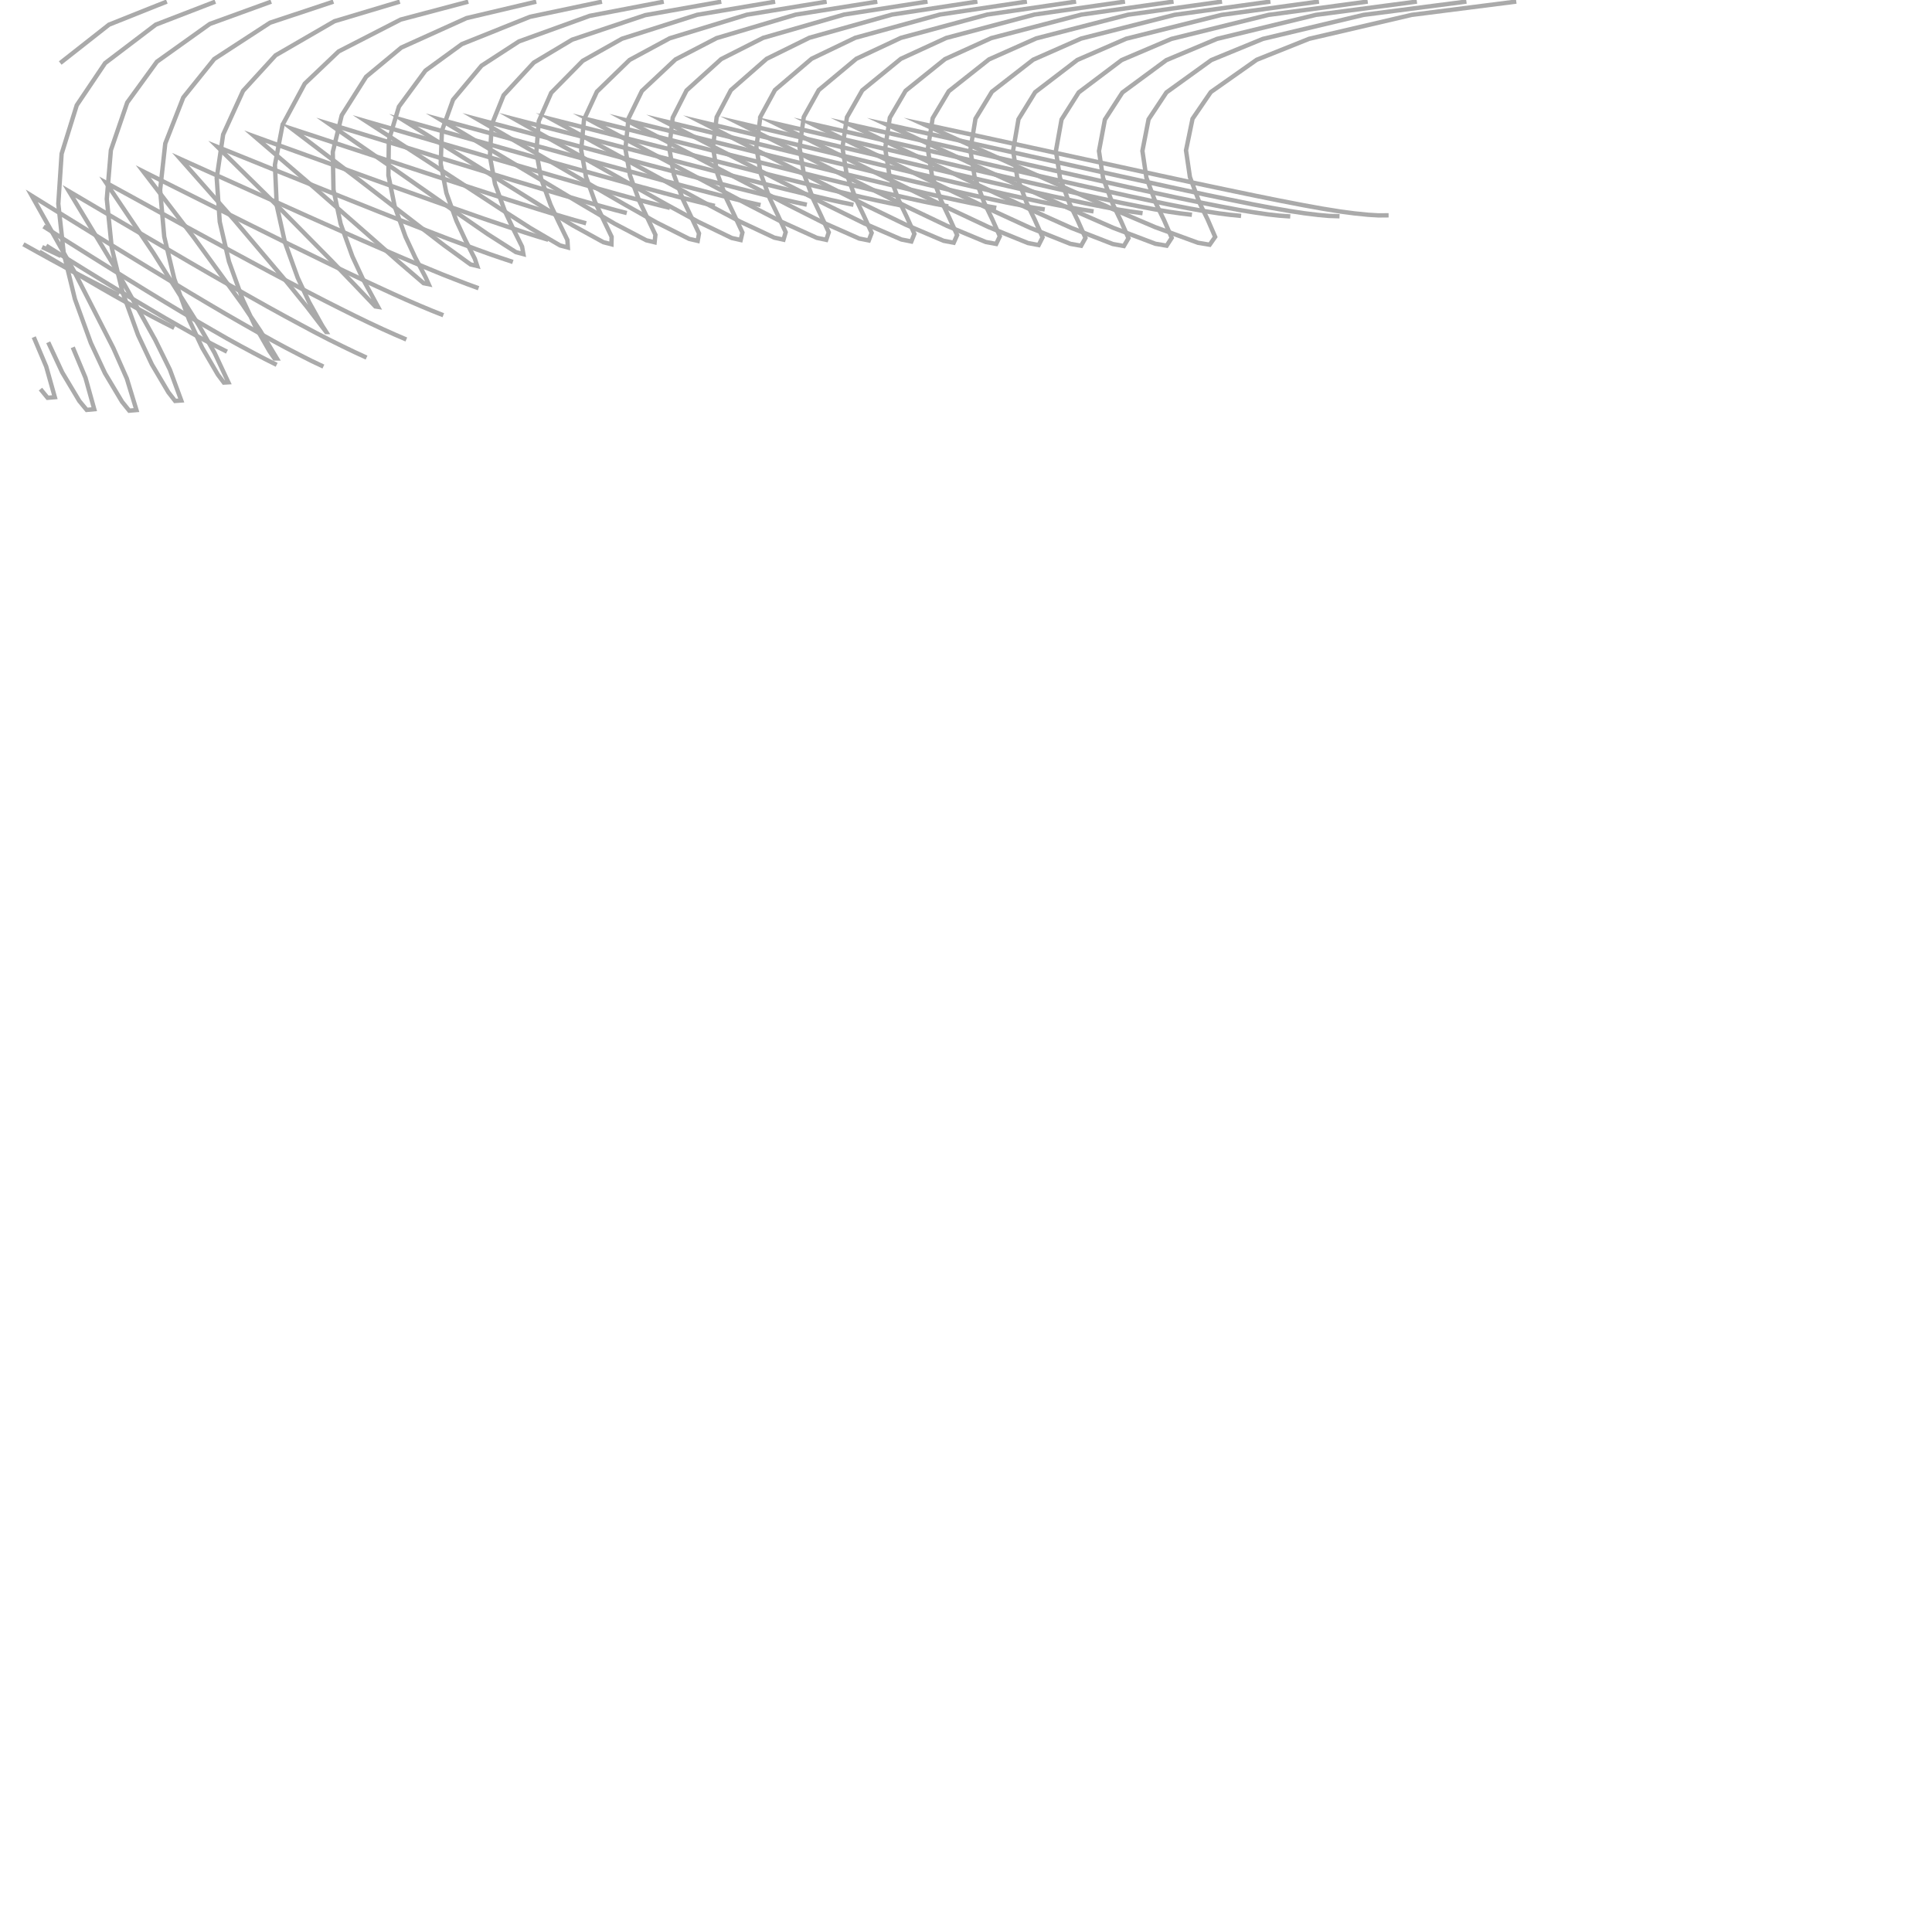
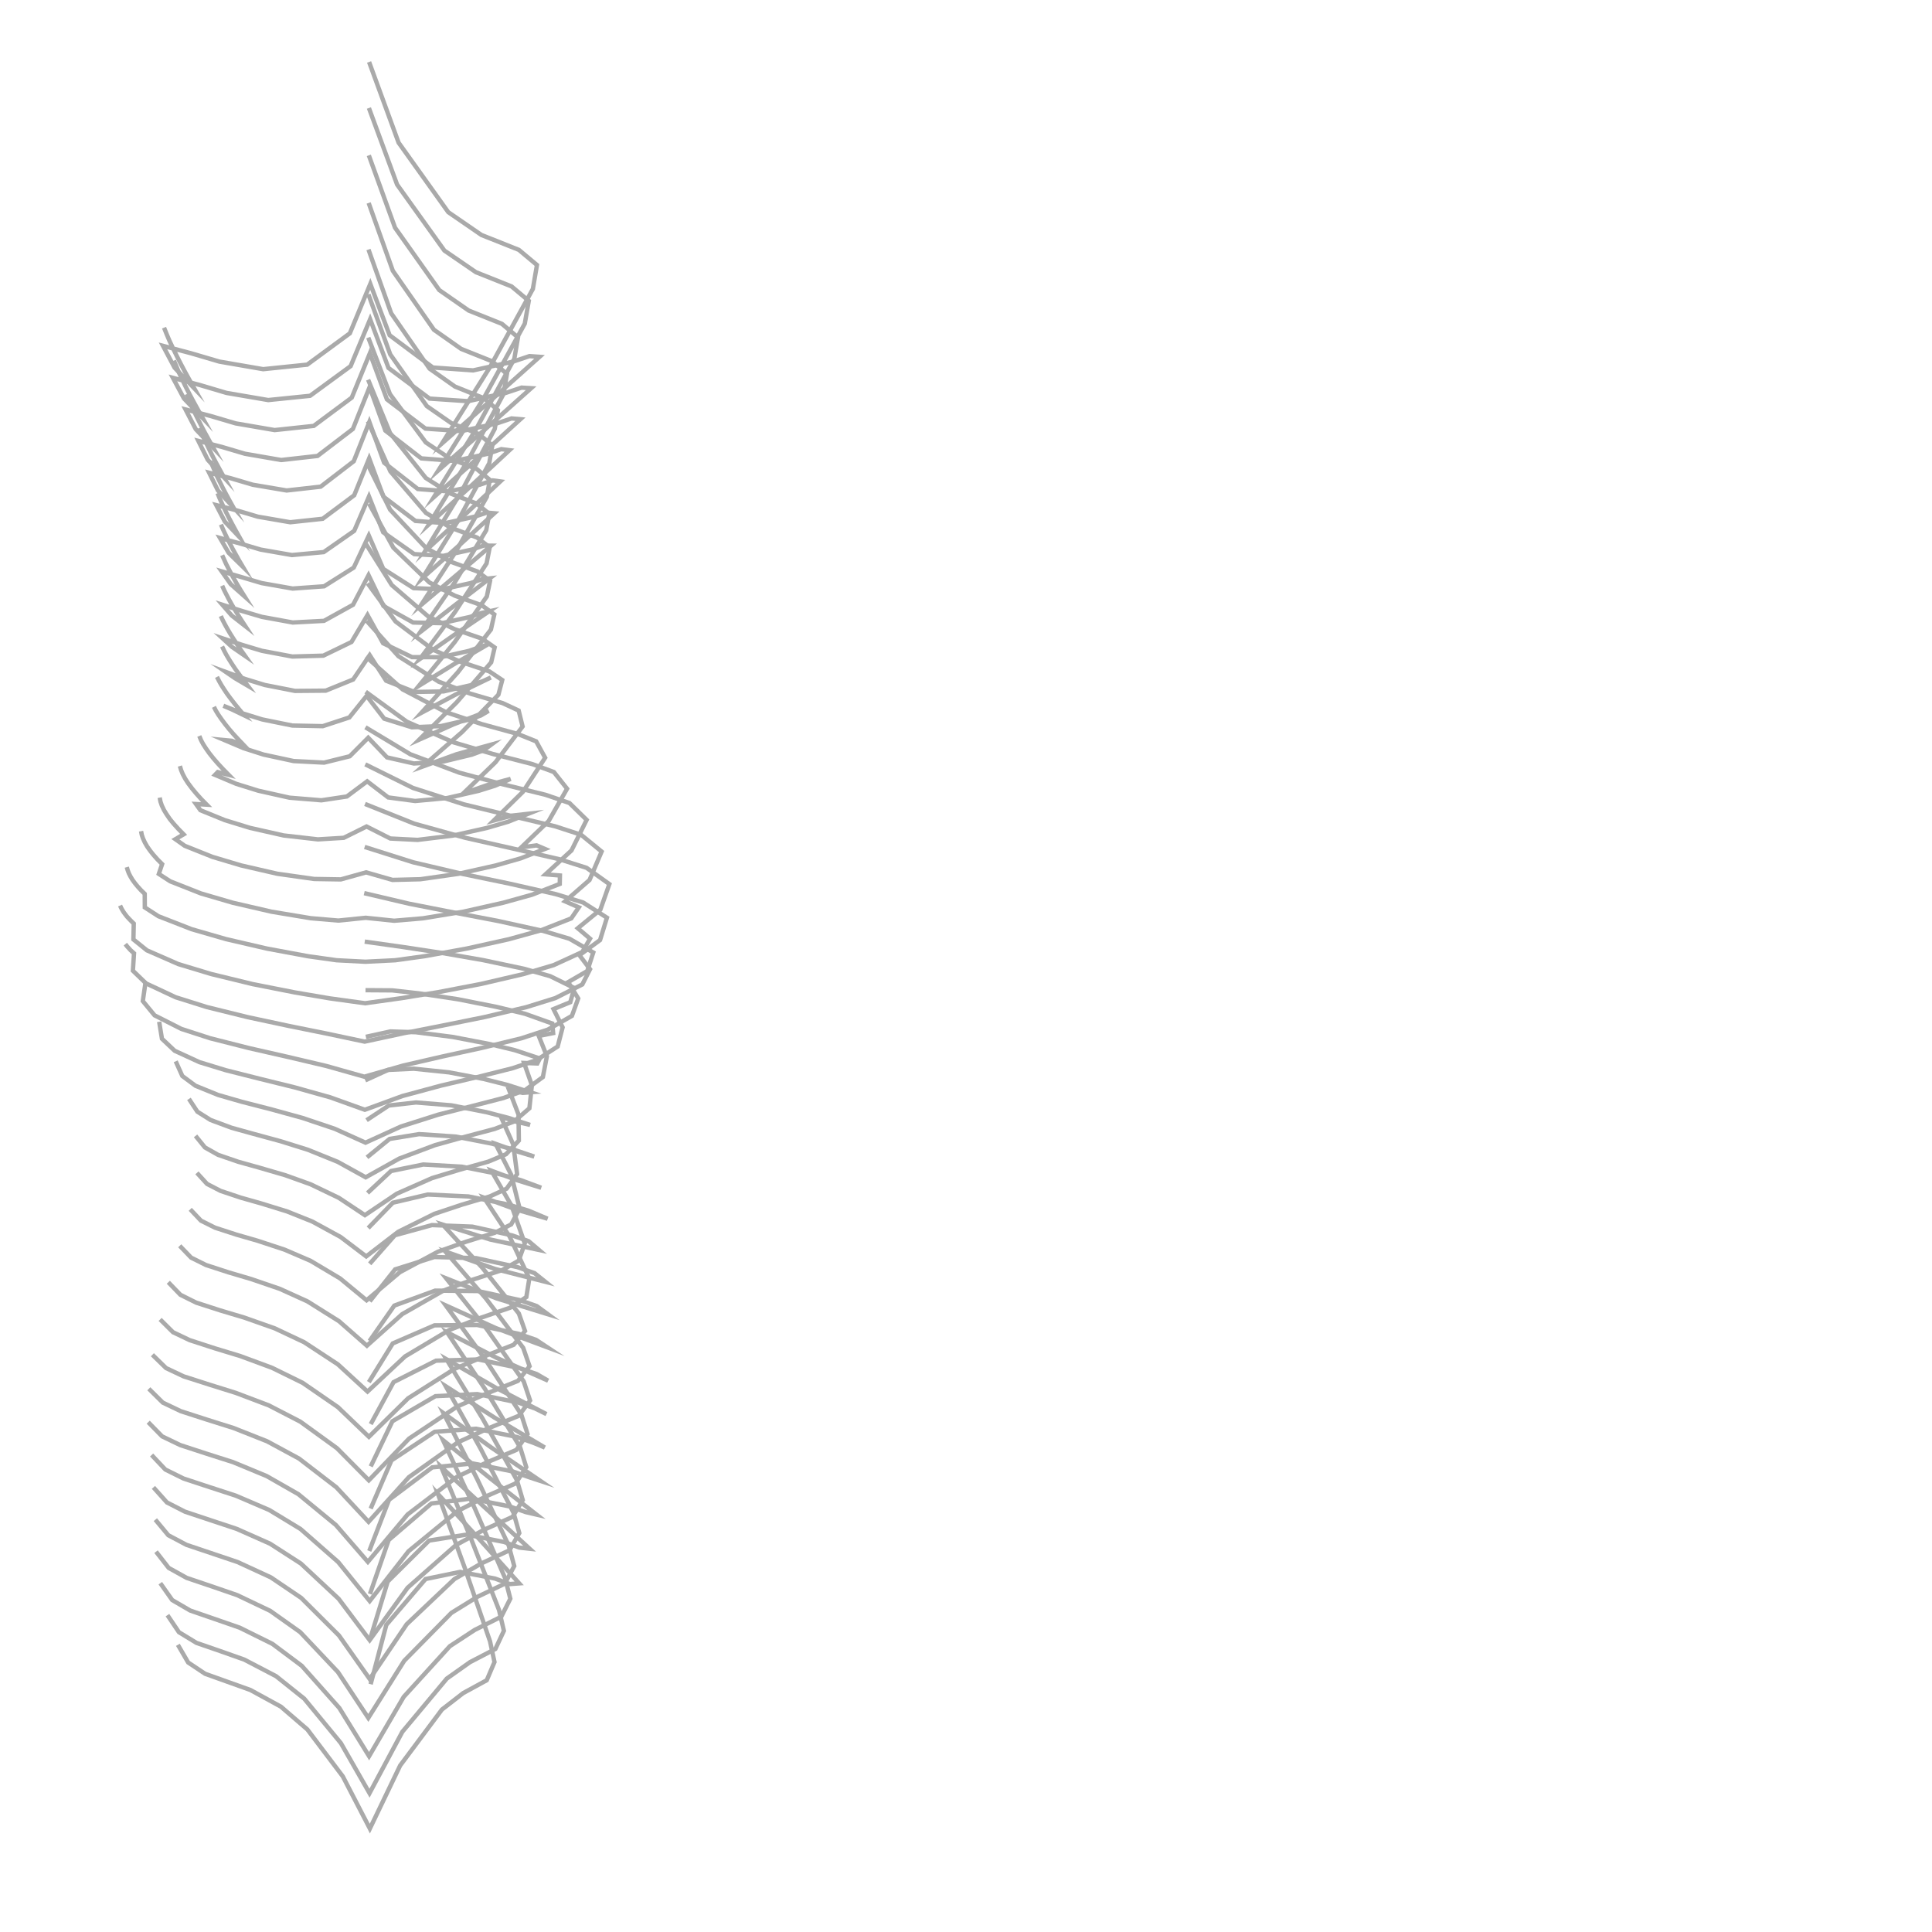
<svg xmlns="http://www.w3.org/2000/svg" id="Ebene_1" width="222" height="222" viewBox="0 0 222 222">
-   <polyline points="174.23 .18 162.21 1.71 150.42 4.46 144.4 6.87 139.13 10.58 137.03 13.65 136.28 17.28 136.73 20.34 137.81 23.25 138.77 25.23 139.63 27.22 139 28.12 137.67 27.9 132.71 26.09 127.86 24.02 116.98 19.17 106.11 14.27 112.31 15.61 118.51 16.96 123.7 18.09 128.88 19.21 133.16 20.14 137.43 21.06 140.89 21.79 144.35 22.51 147.08 23.06 149.82 23.59 151.93 23.97 154.05 24.31 155.64 24.52 157.23 24.68 158.4 24.75 159.56 24.74" fill="none" stroke="#aaa" stroke-miterlimit="10" stroke-width=".5" />
-   <polyline points="168.5 .18 156.68 1.71 145.11 4.47 139.19 6.9 134.03 10.62 131.98 13.71 131.27 17.34 131.73 20.42 132.81 23.34 133.77 25.32 134.64 27.33 134.06 28.23 132.76 28.01 127.92 26.18 123.17 24.09 112.5 19.21 101.84 14.29 107.73 15.59 113.6 16.89 118.57 17.99 123.53 19.09 127.66 20.01 131.78 20.91 135.16 21.65 138.53 22.37 141.24 22.93 143.96 23.48 146.08 23.88 148.21 24.25 149.85 24.5 151.48 24.7 152.7 24.81 153.92 24.85" fill="none" stroke="#aaa" stroke-miterlimit="10" stroke-width=".5" />
-   <polyline points="162.81 .18 151.2 1.71 139.83 4.47 134.02 6.91 128.97 10.63 126.96 13.74 126.28 17.36 126.75 20.45 127.83 23.37 128.79 25.36 129.67 27.37 129.14 28.27 127.87 28.04 123.13 26.2 118.48 24.11 108.03 19.22 97.57 14.28 103.16 15.53 108.75 16.79 113.5 17.87 118.24 18.94 122.23 19.84 126.21 20.73 129.5 21.47 132.8 22.19 135.47 22.76 138.15 23.31 140.28 23.73 142.41 24.13 144.07 24.4 145.73 24.64 147 24.78 148.26 24.87" fill="none" stroke="#aaa" stroke-miterlimit="10" stroke-width=".5" />
-   <polyline points="157.16 .18 145.76 1.71 134.6 4.47 128.89 6.9 123.95 10.62 121.98 13.73 121.33 17.35 121.8 20.43 122.88 23.36 123.84 25.34 124.73 27.34 124.23 28.24 123 28.02 118.35 26.17 113.81 24.08 103.56 19.18 93.3 14.24 98.62 15.45 103.94 16.67 108.49 17.71 113.03 18.76 116.88 19.64 120.72 20.52 123.93 21.25 127.14 21.96 129.77 22.54 132.4 23.1 134.53 23.54 136.65 23.95 138.33 24.25 140.01 24.51 141.31 24.68 142.61 24.81" fill="none" stroke="#aaa" stroke-miterlimit="10" stroke-width=".5" />
-   <polyline points="151.56 .18 140.36 1.71 129.4 4.45 123.79 6.89 118.95 10.59 117.03 13.7 116.41 17.3 116.88 20.37 117.96 23.29 118.91 25.27 119.8 27.27 119.35 28.16 118.13 27.93 113.59 26.09 109.15 24 99.09 19.1 89.04 14.17 94.1 15.34 99.16 16.52 103.52 17.54 107.88 18.55 111.59 19.42 115.3 20.28 118.41 21 121.53 21.71 124.12 22.29 126.7 22.85 128.81 23.3 130.92 23.72 132.61 24.04 134.3 24.33 135.63 24.52 136.96 24.68" fill="none" stroke="#aaa" stroke-miterlimit="10" stroke-width=".5" />
-   <polyline points="145.98 .18 134.98 1.7 124.23 4.43 118.72 6.86 113.98 10.54 112.09 13.64 111.5 17.22 111.98 20.28 113.05 23.19 114 25.16 114.89 27.15 114.47 28.03 113.28 27.81 108.83 25.96 104.49 23.89 94.63 19 84.77 14.09 89.59 15.22 94.41 16.36 98.58 17.34 102.76 18.33 106.33 19.17 109.91 20.01 112.94 20.72 115.97 21.42 118.5 22 121.03 22.57 123.12 23.02 125.21 23.46 126.9 23.79 128.6 24.1 129.94 24.31 131.29 24.5" fill="none" stroke="#aaa" stroke-miterlimit="10" stroke-width=".5" />
-   <polyline points="140.42 .18 129.62 1.69 119.07 4.41 113.65 6.82 109.02 10.48 107.17 13.58 106.61 17.13 107.09 20.18 108.15 23.07 109.09 25.04 109.98 27.01 109.59 27.89 108.43 27.67 104.08 25.82 99.83 23.76 90.16 18.89 80.5 13.99 85.1 15.09 89.69 16.18 93.7 17.14 97.7 18.1 101.14 18.93 104.59 19.75 107.53 20.45 110.47 21.14 112.95 21.71 115.43 22.28 117.49 22.74 119.55 23.18 121.24 23.52 122.93 23.84 124.29 24.08 125.66 24.29" fill="none" stroke="#aaa" stroke-miterlimit="10" stroke-width=".5" />
-   <polyline points="134.85 .18 124.25 1.68 113.9 4.38 108.59 6.79 104.06 10.43 102.25 13.52 101.71 17.05 102.19 20.07 103.25 22.95 104.19 24.91 105.07 26.87 104.72 27.75 103.58 27.52 99.33 25.68 95.17 23.63 85.7 18.78 76.23 13.9 80.62 14.96 85.01 16.02 88.84 16.95 92.68 17.88 96.01 18.69 99.33 19.49 102.19 20.18 105.04 20.86 107.46 21.43 109.88 22 111.92 22.46 113.95 22.9 115.63 23.26 117.31 23.59 118.68 23.85 120.05 24.07" fill="none" stroke="#aaa" stroke-miterlimit="10" stroke-width=".5" />
-   <polyline points="129.27 .18 118.87 1.67 108.73 4.36 103.51 6.76 99.08 10.38 97.32 13.47 96.8 16.97 97.28 19.99 98.34 22.86 99.27 24.81 100.16 26.76 99.83 27.63 98.73 27.41 94.57 25.57 90.51 23.52 81.23 18.68 71.96 13.82 76.16 14.85 80.35 15.87 84.03 16.78 87.72 17.69 90.93 18.48 94.13 19.26 96.9 19.94 99.67 20.61 102.04 21.18 104.4 21.74 106.4 22.21 108.4 22.66 110.06 23.02 111.73 23.37 113.1 23.63 114.48 23.88" fill="none" stroke="#aaa" stroke-miterlimit="10" stroke-width=".5" />
-   <polyline points="123.65 .18 113.46 1.67 103.52 4.35 98.4 6.75 94.08 10.35 92.36 13.44 91.87 16.93 92.36 19.94 93.41 22.8 94.33 24.75 95.23 26.69 94.94 27.56 93.86 27.33 89.81 25.49 85.84 23.44 76.77 18.61 67.69 13.76 71.71 14.75 75.72 15.76 79.26 16.64 82.8 17.53 85.9 18.3 88.99 19.07 91.68 19.74 94.37 20.41 96.68 20.97 98.99 21.53 100.95 22 102.91 22.45 104.57 22.82 106.22 23.18 107.59 23.46 108.96 23.71" fill="none" stroke="#aaa" stroke-miterlimit="10" stroke-width=".5" />
-   <polyline points="118 .18 108.01 1.67 98.28 4.34 93.26 6.75 89.05 10.34 87.37 13.43 86.91 16.92 87.4 19.92 88.45 22.79 89.38 24.73 90.28 26.68 90.03 27.54 88.98 27.31 85.03 25.46 81.17 23.41 72.3 18.57 63.42 13.71 67.27 14.69 71.12 15.67 74.52 16.54 77.92 17.4 80.92 18.17 83.91 18.93 86.52 19.59 89.12 20.25 91.38 20.81 93.63 21.37 95.56 21.83 97.49 22.29 99.12 22.67 100.75 23.03 102.12 23.32 103.49 23.6" fill="none" stroke="#aaa" stroke-miterlimit="10" stroke-width=".5" />
-   <polyline points="112.31 .18 102.52 1.67 93 4.34 88.09 6.76 83.98 10.36 82.35 13.46 81.92 16.94 82.43 19.95 83.47 22.82 84.4 24.77 85.31 26.72 85.11 27.58 84.09 27.35 80.24 25.49 76.48 23.44 67.82 18.57 59.15 13.7 62.85 14.66 66.54 15.61 69.82 16.47 73.09 17.32 75.99 18.08 78.88 18.83 81.41 19.48 83.94 20.14 86.14 20.7 88.34 21.26 90.23 21.73 92.13 22.19 93.74 22.57 95.35 22.95 96.71 23.25 98.07 23.53" fill="none" stroke="#aaa" stroke-miterlimit="10" stroke-width=".5" />
-   <polyline points="106.58 .18 97 1.67 87.69 4.35 82.87 6.79 78.89 10.39 77.3 13.52 76.9 17 77.42 20.03 78.47 22.91 79.4 24.87 80.32 26.82 80.17 27.68 79.19 27.45 75.45 25.57 71.8 23.51 63.34 18.61 54.88 13.71 58.44 14.65 61.98 15.6 65.15 16.44 68.31 17.28 71.11 18.03 73.91 18.78 76.37 19.43 78.83 20.08 80.97 20.64 83.12 21.2 84.98 21.68 86.83 22.14 88.42 22.54 90.01 22.92 91.36 23.23 92.71 23.52" fill="none" stroke="#aaa" stroke-miterlimit="10" stroke-width=".5" />
-   <polyline points="100.81 .19 91.43 1.68 82.34 4.38 77.62 6.83 73.76 10.45 72.22 13.61 71.86 17.11 72.39 20.15 73.44 23.05 74.38 25.02 75.31 26.98 75.22 27.84 74.26 27.61 70.64 25.71 67.1 23.63 58.86 18.69 50.61 13.75 54.03 14.68 57.44 15.61 60.5 16.45 63.55 17.28 66.26 18.03 68.97 18.77 71.36 19.42 73.75 20.07 75.84 20.64 77.94 21.2 79.76 21.68 81.58 22.15 83.15 22.55 84.71 22.94 86.05 23.26 87.39 23.56" fill="none" stroke="#aaa" stroke-miterlimit="10" stroke-width=".5" />
-   <polyline points="94.99 .19 85.82 1.69 76.95 4.4 72.34 6.89 68.59 10.53 67.11 13.73 66.78 17.24 67.33 20.31 68.39 23.24 69.33 25.23 70.28 27.21 70.26 28.07 69.33 27.83 65.82 25.9 62.39 23.8 54.37 18.81 46.34 13.81 49.64 14.74 52.93 15.66 55.88 16.49 58.83 17.33 61.46 18.07 64.08 18.81 66.41 19.46 68.73 20.11 70.78 20.68 72.83 21.25 74.61 21.73 76.4 22.21 77.94 22.62 79.49 23.01 80.81 23.34 82.14 23.66" fill="none" stroke="#aaa" stroke-miterlimit="10" stroke-width=".5" />
-   <polyline points="89.07 .19 80.11 1.7 71.47 4.45 66.96 6.99 63.34 10.66 61.91 13.92 61.63 17.47 62.19 20.58 63.27 23.55 64.23 25.58 65.2 27.58 65.25 28.44 64.35 28.2 60.97 26.22 57.66 24.1 49.88 19.01 42.07 13.94 45.26 14.86 48.44 15.79 51.3 16.63 54.16 17.46 56.71 18.21 59.26 18.95 61.53 19.61 63.8 20.27 65.8 20.85 67.8 21.42 69.55 21.91 71.3 22.4 72.83 22.82 74.35 23.22 75.66 23.56 76.98 23.89" fill="none" stroke="#aaa" stroke-miterlimit="10" stroke-width=".5" />
-   <polyline points="82.88 .19 74.14 1.74 65.74 4.56 61.34 7.19 57.87 10.94 56.51 14.31 56.29 17.95 56.88 21.14 57.99 24.2 58.97 26.29 59.99 28.34 60.14 29.2 59.28 28.97 56.05 26.91 52.89 24.73 45.36 19.47 37.81 14.23 40.91 15.18 44 16.13 46.79 16.98 49.58 17.84 52.08 18.61 54.57 19.37 56.79 20.05 59.01 20.73 60.98 21.32 62.94 21.91 64.67 22.42 66.4 22.93 67.9 23.36 69.41 23.78 70.71 24.14 72.02 24.48" fill="none" stroke="#aaa" stroke-miterlimit="10" stroke-width=".5" />
-   <polyline points="76.27 .19 67.76 1.82 59.63 4.76 55.33 7.55 52.06 11.46 50.78 15.03 50.64 18.82 51.29 22.17 52.45 25.39 53.47 27.58 54.56 29.73 54.84 30.57 54.06 30.38 51.02 28.18 48.03 25.88 40.81 20.32 33.54 14.8 36.59 15.8 39.63 16.81 42.38 17.71 45.13 18.62 47.59 19.43 50.05 20.24 52.24 20.95 54.44 21.67 56.38 22.3 58.33 22.93 60.04 23.47 61.75 24.01 63.25 24.47 64.75 24.92 66.05 25.3 67.35 25.66" fill="none" stroke="#aaa" stroke-miterlimit="10" stroke-width=".5" />
-   <polyline points="69.17 .19 60.9 1.93 53.07 5.07 48.89 8.11 45.84 12.25 44.68 16.11 44.63 20.15 45.36 23.75 46.6 27.21 47.7 29.57 48.9 31.86 49.26 32.66 48.67 32.54 45.86 30.13 43.08 27.67 36.21 21.65 29.27 15.69 32.3 16.79 35.33 17.88 38.07 18.87 40.8 19.86 43.25 20.75 45.71 21.63 47.9 22.41 50.08 23.19 52.03 23.88 53.97 24.56 55.68 25.16 57.39 25.74 58.89 26.24 60.39 26.74 61.69 27.15 63 27.55" fill="none" stroke="#aaa" stroke-miterlimit="10" stroke-width=".5" />
-   <polyline points="61.62 .19 53.61 2.08 46.11 5.47 42.07 8.82 39.27 13.24 38.24 17.46 38.32 21.81 39.14 25.71 40.49 29.46 41.68 32.02 43.02 34.49 43.44 35.26 43.12 35.21 40.59 32.56 38.04 29.91 31.57 23.35 25 16.88 28.05 18.11 31.09 19.34 33.84 20.44 36.59 21.55 39.06 22.54 41.52 23.52 43.72 24.4 45.92 25.27 47.88 26.04 49.83 26.8 51.55 27.46 53.28 28.1 54.78 28.66 56.3 29.21 57.61 29.66 58.93 30.1" fill="none" stroke="#aaa" stroke-miterlimit="10" stroke-width=".5" />
-   <polyline points="53.81 .19 46.04 2.25 38.91 5.91 35.02 9.61 32.47 14.34 31.59 18.94 31.8 23.62 32.74 27.85 34.21 31.92 35.51 34.7 37 37.38 37.49 38.15 37.48 38.15 35.26 35.25 32.95 32.4 26.92 25.28 20.73 18.27 23.81 19.66 26.88 21.04 29.65 22.29 32.43 23.53 34.91 24.65 37.4 25.76 39.62 26.74 41.84 27.72 43.82 28.58 45.79 29.43 47.53 30.17 49.27 30.89 50.8 31.52 52.33 32.12 53.65 32.63 54.99 33.12" fill="none" stroke="#aaa" stroke-miterlimit="10" stroke-width=".5" />
-   <polyline points="45.94 .19 38.43 2.44 31.66 6.36 27.93 10.44 25.64 15.46 24.9 20.45 25.25 25.49 26.31 30.05 27.9 34.45 29.31 37.46 30.96 40.35 31.54 41.19 31.82 41.19 29.92 38.03 27.86 34.97 22.26 27.27 16.46 19.7 19.55 21.25 22.63 22.79 25.41 24.18 28.19 25.57 30.69 26.81 33.19 28.05 35.43 29.14 37.66 30.23 39.65 31.19 41.63 32.13 43.39 32.95 45.15 33.76 46.69 34.45 48.24 35.12 49.58 35.68 50.94 36.22" fill="none" stroke="#aaa" stroke-miterlimit="10" stroke-width=".5" />
-   <polyline points="38.31 .19 31.03 2.61 24.62 6.78 21.06 11.2 18.99 16.49 18.4 21.83 18.87 27.19 20.03 32.05 21.73 36.75 23.24 39.97 25.03 43.04 25.72 43.96 26.24 43.93 24.66 40.55 22.8 37.3 17.63 29.07 12.19 21 15.26 22.68 18.33 24.37 21.1 25.89 23.88 27.4 26.37 28.75 28.87 30.1 31.1 31.3 33.34 32.48 35.33 33.53 37.32 34.56 39.08 35.45 40.85 36.33 42.4 37.08 43.96 37.81 45.32 38.42 46.69 39.01" fill="none" stroke="#aaa" stroke-miterlimit="10" stroke-width=".5" />
-   <polyline points="31.16 .19 24.11 2.75 18.03 7.09 14.62 11.78 12.74 17.26 12.27 22.87 12.84 28.47 14.08 33.57 15.86 38.49 17.45 41.87 19.35 45.08 20.12 46.07 20.83 46.02 19.52 42.47 17.84 39.06 13.04 30.44 7.92 21.98 10.94 23.76 13.96 25.54 16.7 27.15 19.44 28.75 21.9 30.19 24.37 31.62 26.58 32.88 28.8 34.14 30.77 35.25 32.75 36.34 34.51 37.29 36.27 38.23 37.82 39.03 39.38 39.8 40.75 40.46 42.12 41.09" fill="none" stroke="#aaa" stroke-miterlimit="10" stroke-width=".5" />
-   <polyline points="24.74 .19 17.9 2.83 12.08 7.25 8.82 12.09 7.08 17.67 6.7 23.42 7.33 29.15 8.61 34.37 10.44 39.41 12.06 42.88 14.02 46.16 14.85 47.19 15.68 47.12 14.57 43.49 13.02 39.99 8.51 31.16 3.65 22.5 6.59 24.32 9.52 26.13 12.19 27.78 14.85 29.41 17.26 30.88 19.67 32.34 21.83 33.65 24 34.94 25.94 36.08 27.89 37.2 29.62 38.18 31.35 39.15 32.89 39.98 34.43 40.78 35.79 41.47 37.16 42.12" fill="none" stroke="#aaa" stroke-miterlimit="10" stroke-width=".5" />
-   <polyline points="5.01 26.02 7.57 27.64 10.13 29.25 12.45 30.7 14.77 32.14 16.86 33.43 18.96 34.71 20.84 35.84 22.73 36.96 24.42 37.94 26.11 38.91 27.61 39.74 29.12 40.55 30.45 41.25 31.79 41.92" fill="none" stroke="#aaa" stroke-miterlimit="10" stroke-width=".5" />
-   <polyline points="5.54 39.33 7.15 42.79 9.11 46.07 9.96 47.1 10.83 47.02 9.82 43.4 8.36 39.91" fill="none" stroke="#aaa" stroke-miterlimit="10" stroke-width=".5" />
-   <polyline points="19.17 .18 12.53 2.83 6.92 7.24" fill="none" stroke="#aaa" stroke-miterlimit="10" stroke-width=".5" />
-   <polyline points="5.31 28.23 7.52 29.61 9.73 30.98 11.73 32.21 13.73 33.43 15.53 34.52 17.34 35.59 18.96 36.54 20.59 37.47 22.03 38.28 23.49 39.08 24.78 39.75 26.08 40.41" fill="none" stroke="#aaa" stroke-miterlimit="10" stroke-width=".5" />
-   <polyline points="4.65 44.71 5.47 45.71 6.3 45.64 5.31 42.12 3.88 38.74" fill="none" stroke="#aaa" stroke-miterlimit="10" stroke-width=".5" />
-   <polyline points="4.53 28.92 6.42 30.04 8.3 31.16 10.01 32.17 11.71 33.16 13.25 34.04 14.79 34.9 16.17 35.66 17.55 36.41 18.78 37.05 20.02 37.68" fill="none" stroke="#aaa" stroke-miterlimit="10" stroke-width=".5" />
-   <polyline points="2.69 28.07 4.27 28.95 5.86 29.83 7.3 30.61 8.73 31.39 10.03 32.07 11.32 32.74 12.48 33.33 13.64 33.9" fill="none" stroke="#aaa" stroke-miterlimit="10" stroke-width=".5" />
-   <polyline points="4.84 28.39 5.91 28.9 6.99 29.41" fill="none" stroke="#aaa" stroke-miterlimit="10" stroke-width=".5" />
+   <polyline points="20.44 189 21.62 191.03 23.57 192.33 26.17 193.26 28.77 194.19 32.28 196.11 35.32 198.73 39.39 204.12 42.5 210.12 45.98 202.87 50.78 196.44 53.22 194.55 55.93 193.07 56.82 190.98 56.31 188.61 53.39 180.12 50.32 171.67 55.01 176.79 59.66 181.94 58.59 182.02 56.89 181.39 52.88 180.62 48.9 181.44 44.39 186.71 42.59 193.53" fill="none" stroke="#aaa" stroke-miterlimit="10" stroke-width=".5" />
+   <polyline points="19.24 185.59 20.56 187.55 22.58 188.78 25.33 189.73 28.07 190.7 31.73 192.61 34.96 195.19 39.17 200.3 42.46 206.05 46.23 199 51.34 192.88 54.01 190.99 56.92 189.48 57.9 187.39 57.34 185 54.1 176.75 50.7 168.57 55.77 173.28 60.86 177.96 59.68 177.83 57.91 177.18 53.61 176.34 49.31 177.02 44.55 181.73 42.56 188.24" fill="none" stroke="#aaa" stroke-miterlimit="10" stroke-width=".5" />
+   <polyline points="18.42 181.92 19.79 183.86 21.85 185.06 24.69 186.04 27.54 187.03 31.3 188.89 34.67 191.41 38.99 196.26 42.41 201.8 46.39 194.98 51.69 189.16 54.55 187.29 57.6 185.77 58.64 183.7 58.03 181.32 54.57 173.35 50.9 165.48 56.24 169.8 61.65 174.04 60.41 173.75 58.57 173.1 54.09 172.2 49.57 172.76 44.66 176.96 42.51 183.16" fill="none" stroke="#aaa" stroke-miterlimit="10" stroke-width=".5" />
+   <polyline points="17.93 178.3 19.38 180.16 21.45 181.31 24.35 182.29 27.25 183.29 31.05 185.1 34.49 187.54 38.83 192.13 42.32 197.4 46.45 190.83 51.87 185.33 54.85 183.49 58 181.98 59.09 179.95 58.45 177.58 54.82 169.93 50.96 162.38 56.48 166.35 62.1 170.17 60.82 169.75 58.95 169.09 54.33 168.16 49.67 168.61 44.7 172.34 42.43 178.22" fill="none" stroke="#aaa" stroke-miterlimit="10" stroke-width=".5" />
+   <polyline points="17.85 174.62 19.34 176.41 21.42 177.51 24.36 178.5 27.3 179.49 31.12 181.25 34.61 183.61 38.95 187.93 42.48 192.93 46.73 186.64 52.22 181.44 55.31 179.65 58.54 178.14 59.67 176.16 59.01 173.83 55.24 166.49 51.22 159.29 56.85 162.91 62.6 166.33 61.3 165.79 59.4 165.12 54.71 164.17 49.95 164.52 44.98 167.81 42.59 173.35" fill="none" stroke="#aaa" stroke-miterlimit="10" stroke-width=".5" />
+   <polyline points="17.63 170.91 19.18 172.64 21.25 173.7 24.22 174.69 27.2 175.68 31.03 177.38 34.57 179.66 38.91 183.71 42.48 188.46 46.84 182.44 52.39 177.54 55.58 175.8 58.89 174.3 60.07 172.37 59.39 170.07 55.48 163.05 51.3 156.19 56.98 159.47 62.79 162.49 61.48 161.84 59.57 161.17 54.84 160.19 50.03 160.43 45.09 163.31 42.6 168.5" fill="none" stroke="#aaa" stroke-miterlimit="10" stroke-width=".5" />
+   <polyline points="17.42 167.19 19 168.86 21.08 169.89 24.08 170.88 27.09 171.86 30.94 173.51 34.53 175.69 38.86 179.49 42.48 183.97 46.95 178.24 52.55 173.65 55.85 171.94 59.24 170.46 60.47 168.58 59.77 166.31 55.73 159.61 51.37 153.09 57.1 156.04 62.98 158.65 61.67 157.89 59.72 157.21 54.96 156.21 50.1 156.35 45.22 158.82 42.6 163.64" fill="none" stroke="#aaa" stroke-miterlimit="10" stroke-width=".5" />
+   <polyline points="17.03 163.42 18.63 165.05 20.71 166.05 23.74 167.04 26.78 168.01 30.64 169.61 34.28 171.69 38.6 175.24 42.27 179.47 46.84 174.02 52.48 169.72 55.87 168.07 59.34 166.6 60.62 164.78 59.9 162.54 55.73 156.16 51.22 150 56.98 152.61 62.9 154.82 61.6 153.96 59.62 153.27 54.83 152.25 49.93 152.29 45.13 154.37 42.38 158.82" fill="none" stroke="#aaa" stroke-miterlimit="10" stroke-width=".5" />
+   <polyline points="17.1 159.58 18.71 161.17 20.76 162.15 23.79 163.13 26.84 164.09 30.7 165.62 34.36 167.6 38.65 170.9 42.35 174.87 46.99 169.73 52.62 165.73 56.08 164.14 59.6 162.69 60.91 160.93 60.18 158.74 55.91 152.69 51.28 146.9 57.05 149.19 62.96 151.02 61.68 150.08 59.69 149.38 54.9 148.35 50.01 148.3 45.31 150.02 42.46 154.09" fill="none" stroke="#aaa" stroke-miterlimit="10" stroke-width=".5" />
+   <polyline points="17.51 155.67 19.08 157.2 21.09 158.15 24.08 159.11 27.09 160.05 30.89 161.49 34.51 163.36 38.72 166.41 42.38 170.1 47.01 165.3 52.55 161.61 56.03 160.08 59.52 158.67 60.85 156.99 60.12 154.88 55.83 149.2 51.17 143.81 56.85 145.8 62.67 147.29 61.42 146.29 59.45 145.6 54.73 144.57 49.91 144.44 45.4 145.86 42.49 149.53" fill="none" stroke="#aaa" stroke-miterlimit="10" stroke-width=".5" />
+   <polyline points="18.4 151.61 19.88 153.08 21.79 153.99 24.68 154.93 27.58 155.81 31.26 157.17 34.78 158.9 38.83 161.69 42.39 165.1 46.9 160.67 52.24 157.29 55.63 155.86 59.03 154.52 60.33 152.94 59.62 150.93 55.42 145.67 50.86 140.71 56.33 142.43 61.93 143.63 60.74 142.62 58.82 141.95 54.28 140.95 49.64 140.77 45.37 141.94 42.48 145.22" fill="none" stroke="#aaa" stroke-miterlimit="10" stroke-width=".5" />
+   <polyline points="19.34 147.34 20.73 148.78 22.54 149.68 25.29 150.57 28.07 151.4 31.58 152.64 34.95 154.23 38.82 156.77 42.23 159.9 46.55 155.86 51.62 152.83 55.13 151.46 58.66 150.25 60.48 149.04 60.82 146.92 58.56 142.09 55.61 137.62 59.24 138.96 62.92 140.04 60.72 139.11 58.4 138.41 53.82 137.48 49.15 137.26 45.14 138.2 42.31 141.11" fill="none" stroke="#aaa" stroke-miterlimit="10" stroke-width=".5" />
+   <polyline points="20.65 143.15 21.96 144.51 23.67 145.36 26.25 146.2 28.86 146.97 32.16 148.1 35.33 149.54 38.95 151.81 42.16 154.63 46.22 151 50.95 148.3 54.33 147.04 57.73 145.93 59.6 144.86 60.3 142.89 58.78 138.54 56.46 134.52 59.33 135.59 62.19 136.48 59.85 135.61 57.43 134.93 53.07 134.06 48.63 133.81 44.93 134.56 42.23 137.08" fill="none" stroke="#aaa" stroke-miterlimit="10" stroke-width=".5" />
+   <polyline points="21.86 138.96 23.09 140.26 24.71 141.07 27.14 141.86 29.6 142.57 32.69 143.59 35.69 144.88 39.08 146.9 42.12 149.41 45.94 146.19 50.34 143.82 53.59 142.67 56.86 141.65 58.74 140.69 59.71 138.87 58.75 135.01 56.94 131.43 59.23 132.25 61.39 132.9 58.97 132.08 56.51 131.41 52.36 130.6 48.15 130.32 44.77 130.87 42.17 132.99" fill="none" stroke="#aaa" stroke-miterlimit="10" stroke-width=".5" />
+   <polyline points="22.63 134.77 23.79 136.04 25.34 136.84 27.67 137.62 30.04 138.29 33.01 139.21 35.9 140.37 39.14 142.14 42.08 144.37 45.76 141.54 49.91 139.48 53.09 138.42 56.28 137.48 58.21 136.59 59.42 134.91 58.97 131.51 57.56 128.33 59.41 128.92 60.91 129.26 58.41 128.45 55.86 127.79 51.86 127.01 47.8 126.68 44.68 127.03 42.12 128.72" fill="none" stroke="#aaa" stroke-miterlimit="10" stroke-width=".5" />
+   <polyline points="22.47 130.52 23.55 131.85 25.06 132.7 27.39 133.5 29.76 134.16 32.75 135.03 35.68 136.08 38.93 137.64 41.93 139.63 45.6 137.16 49.65 135.37 52.88 134.39 56.11 133.48 58.14 132.63 59.62 131.06 59.58 128.07 58.49 125.23 60.07 125.58 60.94 125.51 58.29 124.66 55.58 123.98 51.59 123.22 47.54 122.8 44.59 122.94 41.97 124.14" fill="none" stroke="#aaa" stroke-miterlimit="10" stroke-width=".5" />
+   <polyline points="21.71 126.27 22.68 127.74 24.19 128.69 26.61 129.59 29.1 130.28 32.26 131.14 35.39 132.12 38.8 133.5 42.02 135.28 45.87 133.13 50 131.58 53.42 130.63 56.84 129.72 59.06 128.87 60.83 127.35 61.12 124.7 60.22 122.14 61.74 122.2 62.03 121.63 59.14 120.67 56.17 119.95 52 119.15 47.78 118.61 44.86 118.52 42.04 119.14" fill="none" stroke="#aaa" stroke-miterlimit="10" stroke-width=".5" />
+   <polyline points="20.19 121.95 20.95 123.64 22.46 124.76 25.07 125.82 27.78 126.6 31.28 127.5 34.76 128.46 38.45 129.7 42 131.3 46.08 129.44 50.36 128.08 54.11 127.13 57.84 126.17 60.3 125.29 62.38 123.76 62.84 121.37 61.91 119.04 63.56 118.71 63.46 117.61 60.32 116.49 57.06 115.7 52.61 114.82 48.11 114.14 45.06 113.8 42 113.78" fill="none" stroke="#aaa" stroke-miterlimit="10" stroke-width=".5" />
+   <polyline points="18.29 117.41 18.61 119.36 20.07 120.74 22.92 122.05 25.93 122.97 29.89 123.97 33.87 124.95 37.94 126.09 41.92 127.52 46.24 125.94 50.69 124.74 54.82 123.77 58.92 122.74 61.66 121.81 64.08 120.25 64.65 118.05 63.6 115.95 65.53 115.16 65.99 113.53 63.22 112.17 60.22 111.32 55.49 110.32 50.72 109.49 46.31 108.82 41.91 108.2" fill="none" stroke="#aaa" stroke-miterlimit="10" stroke-width=".5" />
+   <polyline points="16.64 112.91 16.65 112.91 16.66 112.92 16.67 112.93 16.67 112.93 16.68 112.94 16.69 112.95 16.7 112.95 16.71 112.96 16.41 115.03 17.76 116.67 20.84 118.23 24.14 119.3 28.6 120.43 33.09 121.45 37.5 122.49 41.86 123.72 46.36 122.43 50.92 121.38 55.42 120.4 59.9 119.31 62.95 118.31 65.72 116.73 66.44 114.73 65.29 112.85 67.48 111.58 68.17 109.45 65.44 107.87 62.38 106.96 57.3 105.84 52.19 104.86 47 103.84 41.85 102.63" fill="none" stroke="#aaa" stroke-miterlimit="10" stroke-width=".5" />
+   <polyline points="14.4 108.49 14.5 108.61 14.6 108.74 14.72 108.87 14.84 109 14.96 109.14 15.1 109.27 15.25 109.41 15.4 109.54 15.27 111.54 16.78 113 20.18 114.59 23.77 115.72 28.47 116.88 33.2 117.89 37.56 118.77 41.9 119.69 46.4 118.72 50.92 117.83 55.71 116.86 60.47 115.73 63.81 114.69 66.91 113.12 67.8 111.37 66.58 109.76 68.95 108.02 69.74 105.45 67 103.7 63.85 102.74 58.51 101.53 53.15 100.42 47.46 99.08 41.9 97.32" fill="none" stroke="#aaa" stroke-miterlimit="10" stroke-width=".5" />
+   <polyline points="13.8 104.05 13.91 104.3 14.04 104.54 14.2 104.8 14.38 105.05 14.59 105.32 14.82 105.57 15.09 105.85 15.37 106.12 15.33 107.95 16.88 109.2 20.49 110.78 24.26 111.92 29.03 113.08 33.84 114.03 37.89 114.72 41.95 115.28 46.17 114.69 50.38 114 55.28 113.06 60.13 111.93 63.62 110.9 66.91 109.39 67.8 107.86 66.39 106.66 68.98 104.54 70.02 101.59 67.4 99.72 64.27 98.73 58.87 97.49 53.46 96.27 47.59 94.64 41.94 92.38" fill="none" stroke="#aaa" stroke-miterlimit="10" stroke-width=".5" />
+   <polyline points="14.57 99.64 14.67 99.99 14.8 100.34 14.99 100.71 15.21 101.08 15.5 101.48 15.82 101.87 16.21 102.3 16.63 102.71 16.64 104.27 18.2 105.28 22.02 106.77 25.97 107.91 30.67 109 35.41 109.88 38.69 110.34 41.98 110.51 45.41 110.34 48.81 109.87 53.66 108.99 58.48 107.92 62.13 106.91 65.64 105.53 66.51 104.26 64.93 103.57 67.74 101.12 69.13 97.85 66.77 95.92 63.79 94.95 58.53 93.7 53.28 92.42 47.45 90.54 41.97 87.83" fill="none" stroke="#aaa" stroke-miterlimit="10" stroke-width=".5" />
+   <polyline points="16.21 95.51 16.29 95.93 16.43 96.34 16.64 96.8 16.89 97.24 17.24 97.74 17.62 98.22 18.11 98.77 18.63 99.29 18.25 100.42 19.56 101.27 23.08 102.66 26.74 103.73 31.2 104.76 35.71 105.51 38.88 105.78 42.02 105.46 45.29 105.8 48.6 105.52 53.24 104.76 57.82 103.73 61.13 102.81 64.32 101.57 64.34 100.6 62.68 100.47 65.67 97.72 67.41 94.21 65.43 92.27 62.69 91.33 57.73 90.11 52.79 88.79 47.15 86.67 41.99 83.57" fill="none" stroke="#aaa" stroke-miterlimit="10" stroke-width=".5" />
+   <polyline points="18.35 91.65 18.44 92.11 18.59 92.55 18.83 93.06 19.12 93.54 19.51 94.11 19.95 94.65 20.51 95.27 21.1 95.87 20.15 96.43 21.23 97.19 24.41 98.46 27.69 99.44 31.86 100.4 36.1 101 39.16 101.05 42.07 100.24 45.1 101.11 48.3 101.03 52.66 100.41 56.95 99.45 59.83 98.63 62.62 97.55 61.66 97.14 59.9 97.37 63.04 94.35 65.16 90.63 63.64 88.71 61.2 87.81 56.64 86.64 52.11 85.3 46.75 82.93 42.02 79.49" fill="none" stroke="#aaa" stroke-miterlimit="10" stroke-width=".5" />
+   <polyline points="20.67 88.02 20.81 88.49 21 88.95 21.28 89.48 21.61 89.99 22.05 90.58 22.52 91.15 23.12 91.82 23.75 92.46 22.52 92.39 23.03 93.1 25.83 94.24 28.73 95.13 32.59 96 36.53 96.45 39.5 96.27 42.12 94.97 44.85 96.35 47.98 96.51 52.01 96.02 55.97 95.13 58.37 94.43 60.69 93.51 58.82 93.72 56.74 94.28 60.1 90.97 62.64 87.07 61.61 85.19 59.47 84.33 55.34 83.2 51.27 81.85 46.27 79.22 42.06 75.46" fill="none" stroke="#aaa" stroke-miterlimit="10" stroke-width=".5" />
+   <polyline points="22.9 84.57 23.1 85.05 23.34 85.5 23.68 86.03 24.05 86.55 24.52 87.14 25.02 87.72 25.64 88.39 26.28 89.04 25.02 88.72 24.71 89.04 27.15 90.07 29.69 90.86 33.27 91.66 36.93 91.96 39.86 91.52 42.19 89.78 44.61 91.63 47.7 92.04 51.39 91.7 55.01 90.87 56.89 90.28 58.67 89.5 55.93 90.23 53.22 91.18 56.94 87.58 60.05 83.48 59.6 81.65 57.75 80.79 54.03 79.7 50.41 78.33 45.79 75.41 42.13 71.34" fill="none" stroke="#aaa" stroke-miterlimit="10" stroke-width=".5" />
+   <polyline points="24.58 81.22 24.82 81.69 25.1 82.14 25.46 82.66 25.84 83.17 26.31 83.76 26.8 84.33 27.4 84.98 28.01 85.62 26.63 85.12 25.79 85.04 28.01 85.98 30.3 86.71 33.74 87.45 37.24 87.63 40.19 86.9 42.31 84.77 44.47 87.03 47.56 87.73 50.92 87.51 54.2 86.72 55.56 86.22 56.45 85.56 52.45 86.67 48.54 88.09 53.08 84.13 57.27 79.83 57.71 78.14 56.23 77.15 52.95 76.06 49.78 74.67 45.45 71.41 42.24 67.03" fill="none" stroke="#aaa" stroke-miterlimit="10" stroke-width=".5" />
+   <polyline points="24.93 77.78 25.17 78.25 25.43 78.71 25.76 79.23 26.11 79.75 26.54 80.33 26.99 80.91 27.52 81.56 28.06 82.2 26.65 81.52 25.67 81.1 27.88 81.97 30.14 82.67 33.59 83.37 37.09 83.44 40.14 82.44 42.13 79.96 44.15 82.58 47.33 83.57 50.67 83.43 53.93 82.68 55.26 82.21 56.15 81.68 52.12 83.23 48.17 84.99 52.48 80.7 56.44 76.11 56.84 74.4 55.4 73.39 52.24 72.3 49.22 70.85 45.02 67.23 42.06 62.52" fill="none" stroke="#aaa" stroke-miterlimit="10" stroke-width=".5" />
+   <polyline points="25.52 74.28 25.75 74.76 26 75.23 26.32 75.77 26.65 76.29 27.05 76.89 27.47 77.47 27.96 78.13 28.46 78.79 27 77.93 25.95 77.21 28.17 78.02 30.43 78.71 33.9 79.39 37.43 79.36 40.58 78.08 42.48 75.28 44.37 78.22 47.63 79.51 50.96 79.45 54.2 78.71 55.51 78.26 56.4 77.85 52.37 79.8 48.43 81.9 52.6 77.26 56.41 72.34 56.8 70.6 55.36 69.55 52.26 68.45 49.34 66.93 45.2 62.93 42.41 57.88" fill="none" stroke="#aaa" stroke-miterlimit="10" stroke-width=".5" />
+   <polyline points="25.37 70.79 25.6 71.28 25.85 71.76 26.15 72.3 26.47 72.84 26.85 73.44 27.24 74.04 27.69 74.71 28.16 75.37 26.65 74.33 25.58 73.35 27.82 74.1 30.09 74.78 33.59 75.44 37.15 75.34 40.39 73.77 42.23 70.67 44.02 73.91 47.35 75.51 50.66 75.52 53.89 74.79 55.19 74.34 56.07 74.04 52.08 76.37 48.14 78.8 52.23 73.8 55.94 68.54 56.31 66.76 54.87 65.67 51.79 64.55 48.94 62.95 44.83 58.57 42.15 53.16" fill="none" stroke="#aaa" stroke-miterlimit="10" stroke-width=".5" />
+   <polyline points="25.53 67.3 25.75 67.8 26 68.29 26.29 68.85 26.59 69.39 26.95 70 27.32 70.61 27.75 71.28 28.19 71.95 26.63 70.73 25.55 69.49 27.82 70.21 30.09 70.88 33.64 71.53 37.23 71.34 40.57 69.49 42.35 66.09 44.06 69.63 47.47 71.53 50.77 71.61 54 70.89 55.31 70.44 56.19 70.25 52.2 72.95 48.26 75.71 52.27 70.34 55.91 64.74 56.27 62.9 54.82 61.77 51.76 60.62 48.95 58.94 44.86 54.17 42.27 48.41" fill="none" stroke="#aaa" stroke-miterlimit="10" stroke-width=".5" />
+   <polyline points="25.53 63.8 25.76 64.31 25.99 64.82 26.28 65.38 26.57 65.94 26.92 66.56 27.27 67.18 27.68 67.86 28.1 68.53 26.51 67.12 25.47 65.65 27.77 66.32 30.06 67 33.63 67.63 37.24 67.37 40.65 65.22 42.38 61.54 44.04 65.37 47.52 67.58 50.83 67.72 54.08 67 55.41 66.55 56.27 66.46 52.28 69.53 48.31 72.61 52.28 66.88 55.87 60.93 56.22 59.04 54.76 57.86 51.69 56.68 48.92 54.92 44.82 49.76 42.3 43.63" fill="none" stroke="#aaa" stroke-miterlimit="10" stroke-width=".5" />
+   <polyline points="25.39 60.27 25.61 60.79 25.85 61.31 26.13 61.89 26.42 62.46 26.75 63.1 27.1 63.73 27.49 64.43 27.9 65.12 26.27 63.52 25.28 61.82 27.62 62.46 29.94 63.15 33.55 63.78 37.2 63.44 40.7 61 42.4 57.05 44.03 61.16 47.6 63.67 50.94 63.87 54.22 63.15 55.59 62.69 56.43 62.7 52.42 66.11 48.39 69.51 52.36 63.41 55.94 57.09 56.28 55.14 54.79 53.9 51.7 52.69 48.93 50.84 44.81 45.29 42.32 38.79" fill="none" stroke="#aaa" stroke-miterlimit="10" stroke-width=".5" />
+   <polyline points="25 56.67 25.22 57.22 25.46 57.76 25.74 58.36 26.03 58.96 26.36 59.61 26.71 60.27 27.1 60.99 27.5 61.7 25.83 59.93 24.85 58.04 27.24 58.66 29.63 59.37 33.35 60.01 37.08 59.61 40.7 56.91 42.42 52.67 44.06 57.07 47.74 59.86 51.17 60.11 54.53 59.37 55.95 58.9 56.8 58.98 52.7 62.72 48.55 66.42 52.58 59.92 56.22 53.22 56.57 51.18 55.03 49.88 51.86 48.62 49.05 46.67 44.84 40.72 42.33 33.82" fill="none" stroke="#aaa" stroke-miterlimit="10" stroke-width=".5" />
+   <polyline points="24.19 52.98 24.43 53.55 24.68 54.13 24.96 54.76 25.27 55.39 25.61 56.08 25.97 56.77 26.38 57.53 26.8 58.28 25.04 56.36 24.03 54.32 26.54 54.96 29.05 55.7 32.94 56.36 36.85 55.92 40.65 53 42.44 48.48 44.14 53.17 48.01 56.19 51.59 56.47 55.12 55.7 56.61 55.2 57.49 55.32 53.2 59.34 48.85 63.32 53.06 56.41 56.85 49.28 57.21 47.13 55.61 45.76 52.28 44.42 49.36 42.36 44.95 36 42.34 28.67" fill="none" stroke="#aaa" stroke-miterlimit="10" stroke-width=".5" />
+   <polyline points="22.95 49.17 23.2 49.78 23.46 50.4 23.78 51.08 24.1 51.75 24.47 52.5 24.86 53.24 25.3 54.05 25.75 54.87 23.87 52.83 22.79 50.66 25.48 51.35 28.15 52.14 32.31 52.86 36.49 52.39 40.55 49.29 42.47 44.48 44.28 49.48 48.41 52.67 52.24 52.97 56.01 52.15 57.6 51.61 58.54 51.73 53.95 56 49.3 60.23 53.8 52.86 57.86 45.27 58.25 42.97 56.54 41.51 52.99 40.09 49.86 37.89 45.14 31.12 42.36 23.32" fill="none" stroke="#aaa" stroke-miterlimit="10" stroke-width=".5" />
+   <polyline points="21.45 45.29 21.72 45.96 22.01 46.62 22.34 47.35 22.7 48.08 23.11 48.89 23.53 49.69 24.01 50.57 24.5 51.45 22.49 49.31 21.32 47.05 24.2 47.8 27.08 48.65 31.56 49.42 36.05 48.94 40.42 45.69 42.5 40.59 44.46 45.89 48.89 49.25 53.02 49.54 57.07 48.66 58.78 48.08 59.8 48.17 54.85 52.68 49.85 57.13 54.71 49.3 59.1 41.22 59.52 38.77 57.67 37.21 53.85 35.68 50.47 33.33 45.39 26.16 42.38 17.85" fill="none" stroke="#aaa" stroke-miterlimit="10" stroke-width=".5" />
+   <polyline points="19.99 41.43 20.28 42.14 20.58 42.85 20.95 43.64 21.33 44.42 21.77 45.28 22.23 46.14 22.75 47.09 23.28 48.03 21.14 45.79 19.87 43.42 22.96 44.24 26.03 45.15 30.82 45.97 35.63 45.48 40.29 42.07 42.53 36.68 44.64 42.28 49.36 45.8 53.78 46.1 58.11 45.15 59.93 44.54 61.03 44.61 55.72 49.35 50.38 54.04 55.59 45.75 60.3 37.19 60.76 34.57 58.78 32.91 54.69 31.28 51.06 28.79 45.63 21.21 42.39 12.41" fill="none" stroke="#aaa" stroke-miterlimit="10" stroke-width=".5" />
+   <polyline points="18.85 37.65 19.15 38.4 19.47 39.15 19.86 39.98 20.26 40.8 20.72 41.71 21.2 42.62 21.75 43.62 22.31 44.61 20.06 42.25 18.73 39.74 21.98 40.6 25.21 41.55 30.24 42.42 35.3 41.9 40.2 38.3 42.55 32.62 44.77 38.52 49.74 42.23 54.37 42.56 58.93 41.56 60.84 40.92 62 41 56.42 45.99 50.8 50.94 56.28 42.22 61.23 33.2 61.7 30.45 59.62 28.71 55.32 27 51.51 24.38 45.8 16.39 42.41 7.12" fill="none" stroke="#aaa" stroke-miterlimit="10" stroke-width=".5" />
</svg>
